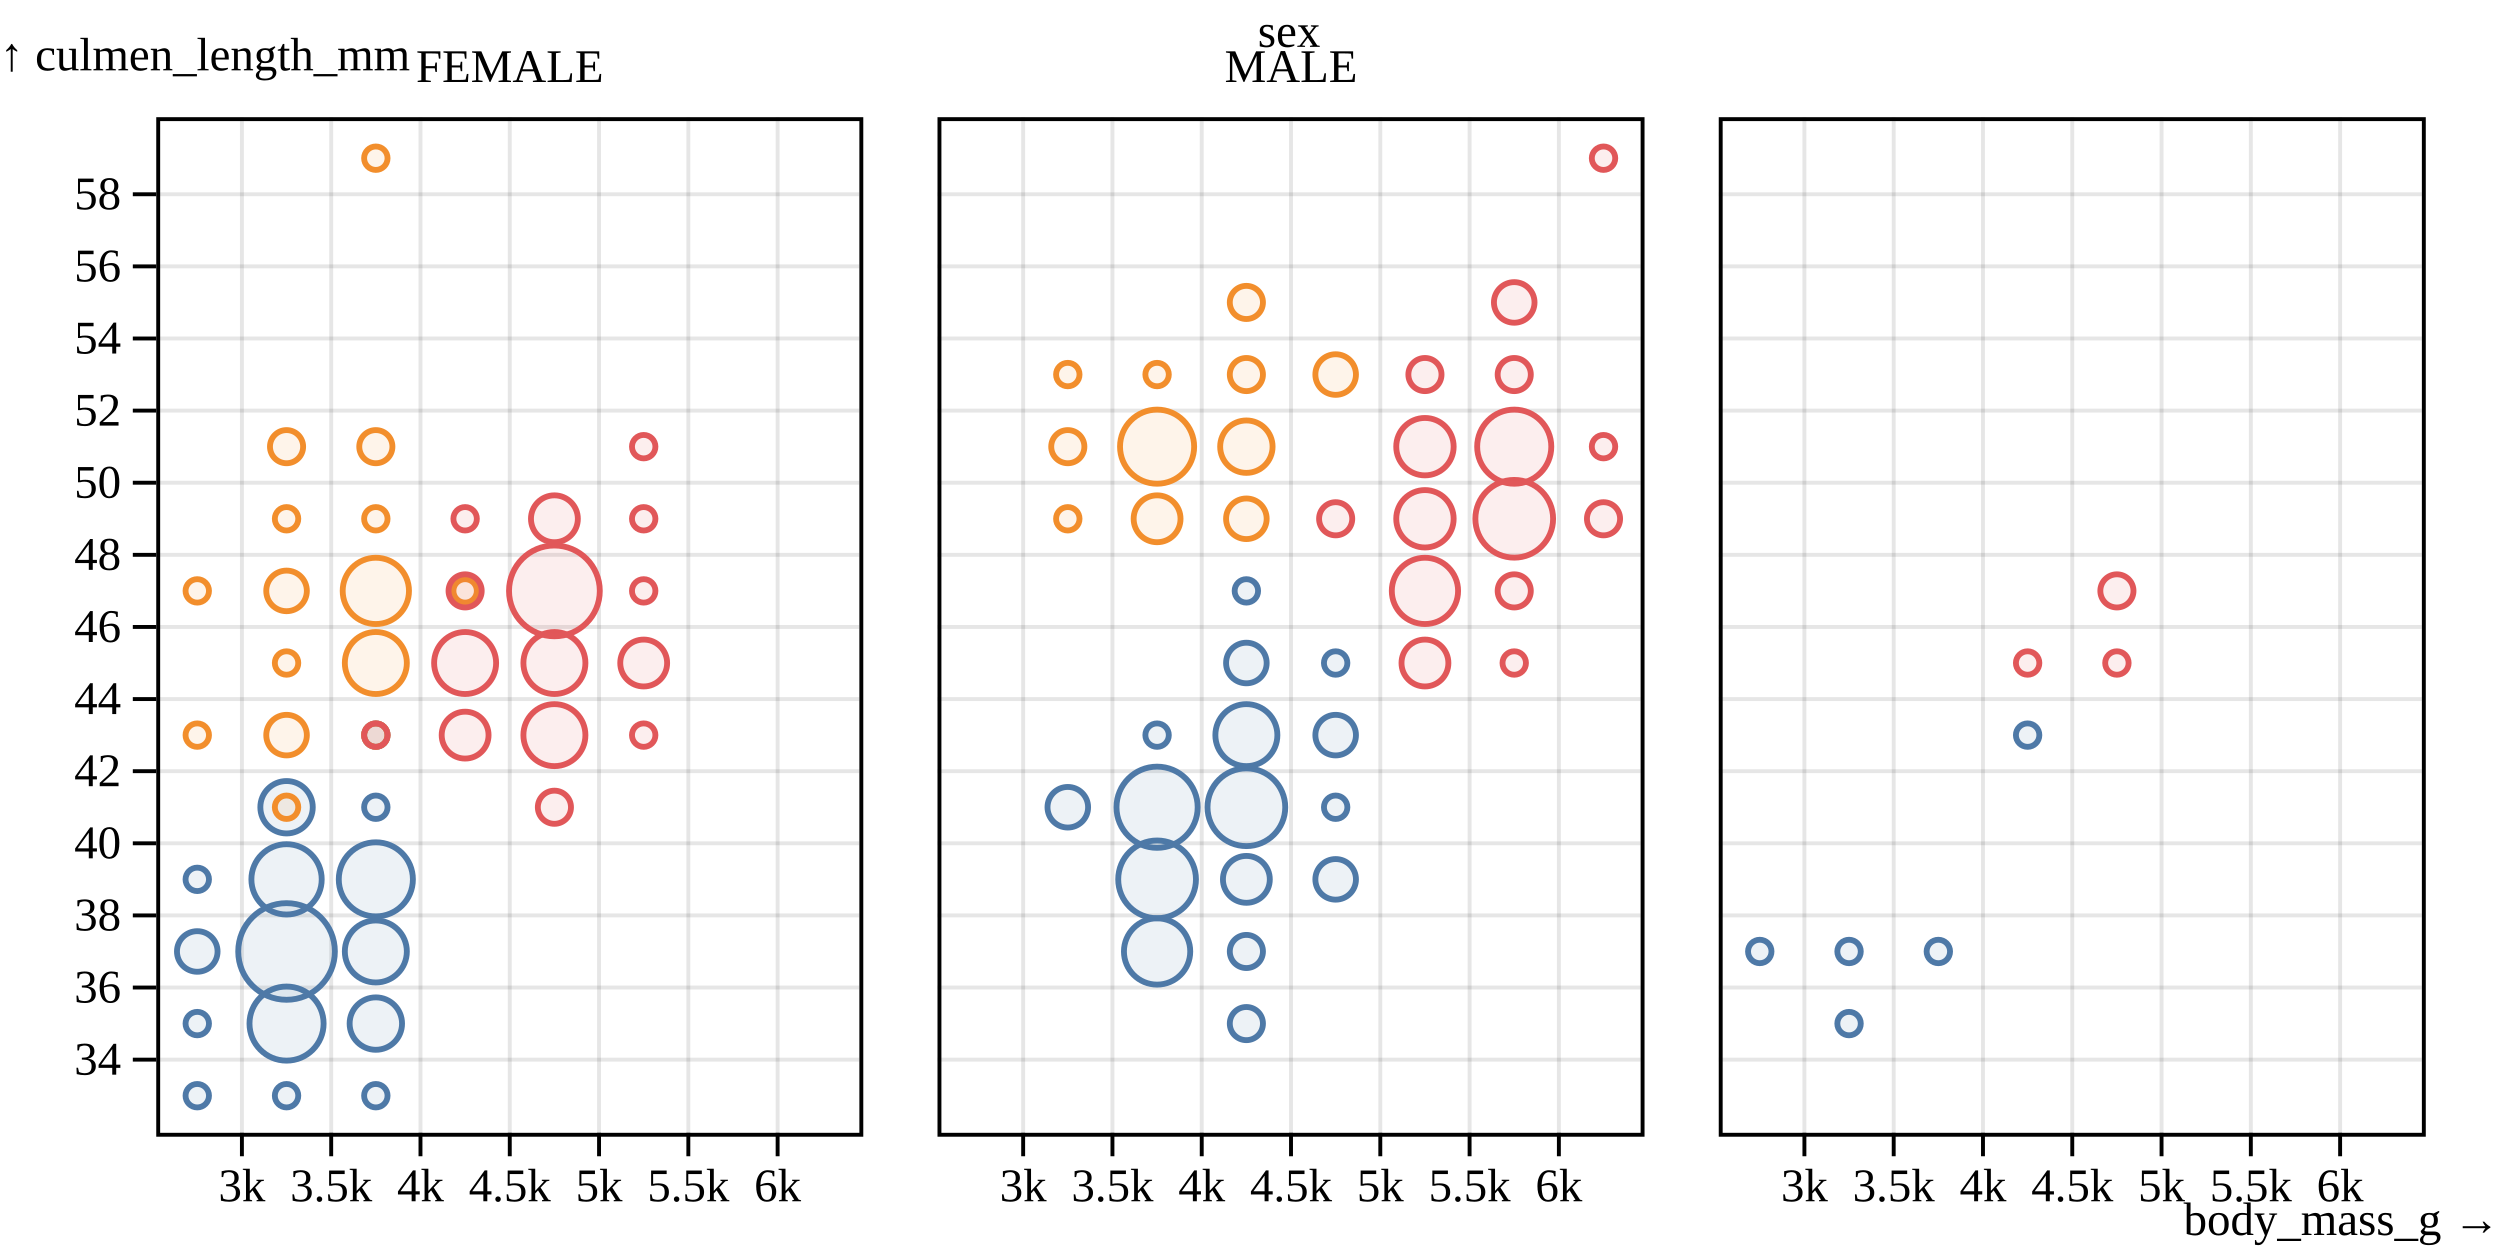
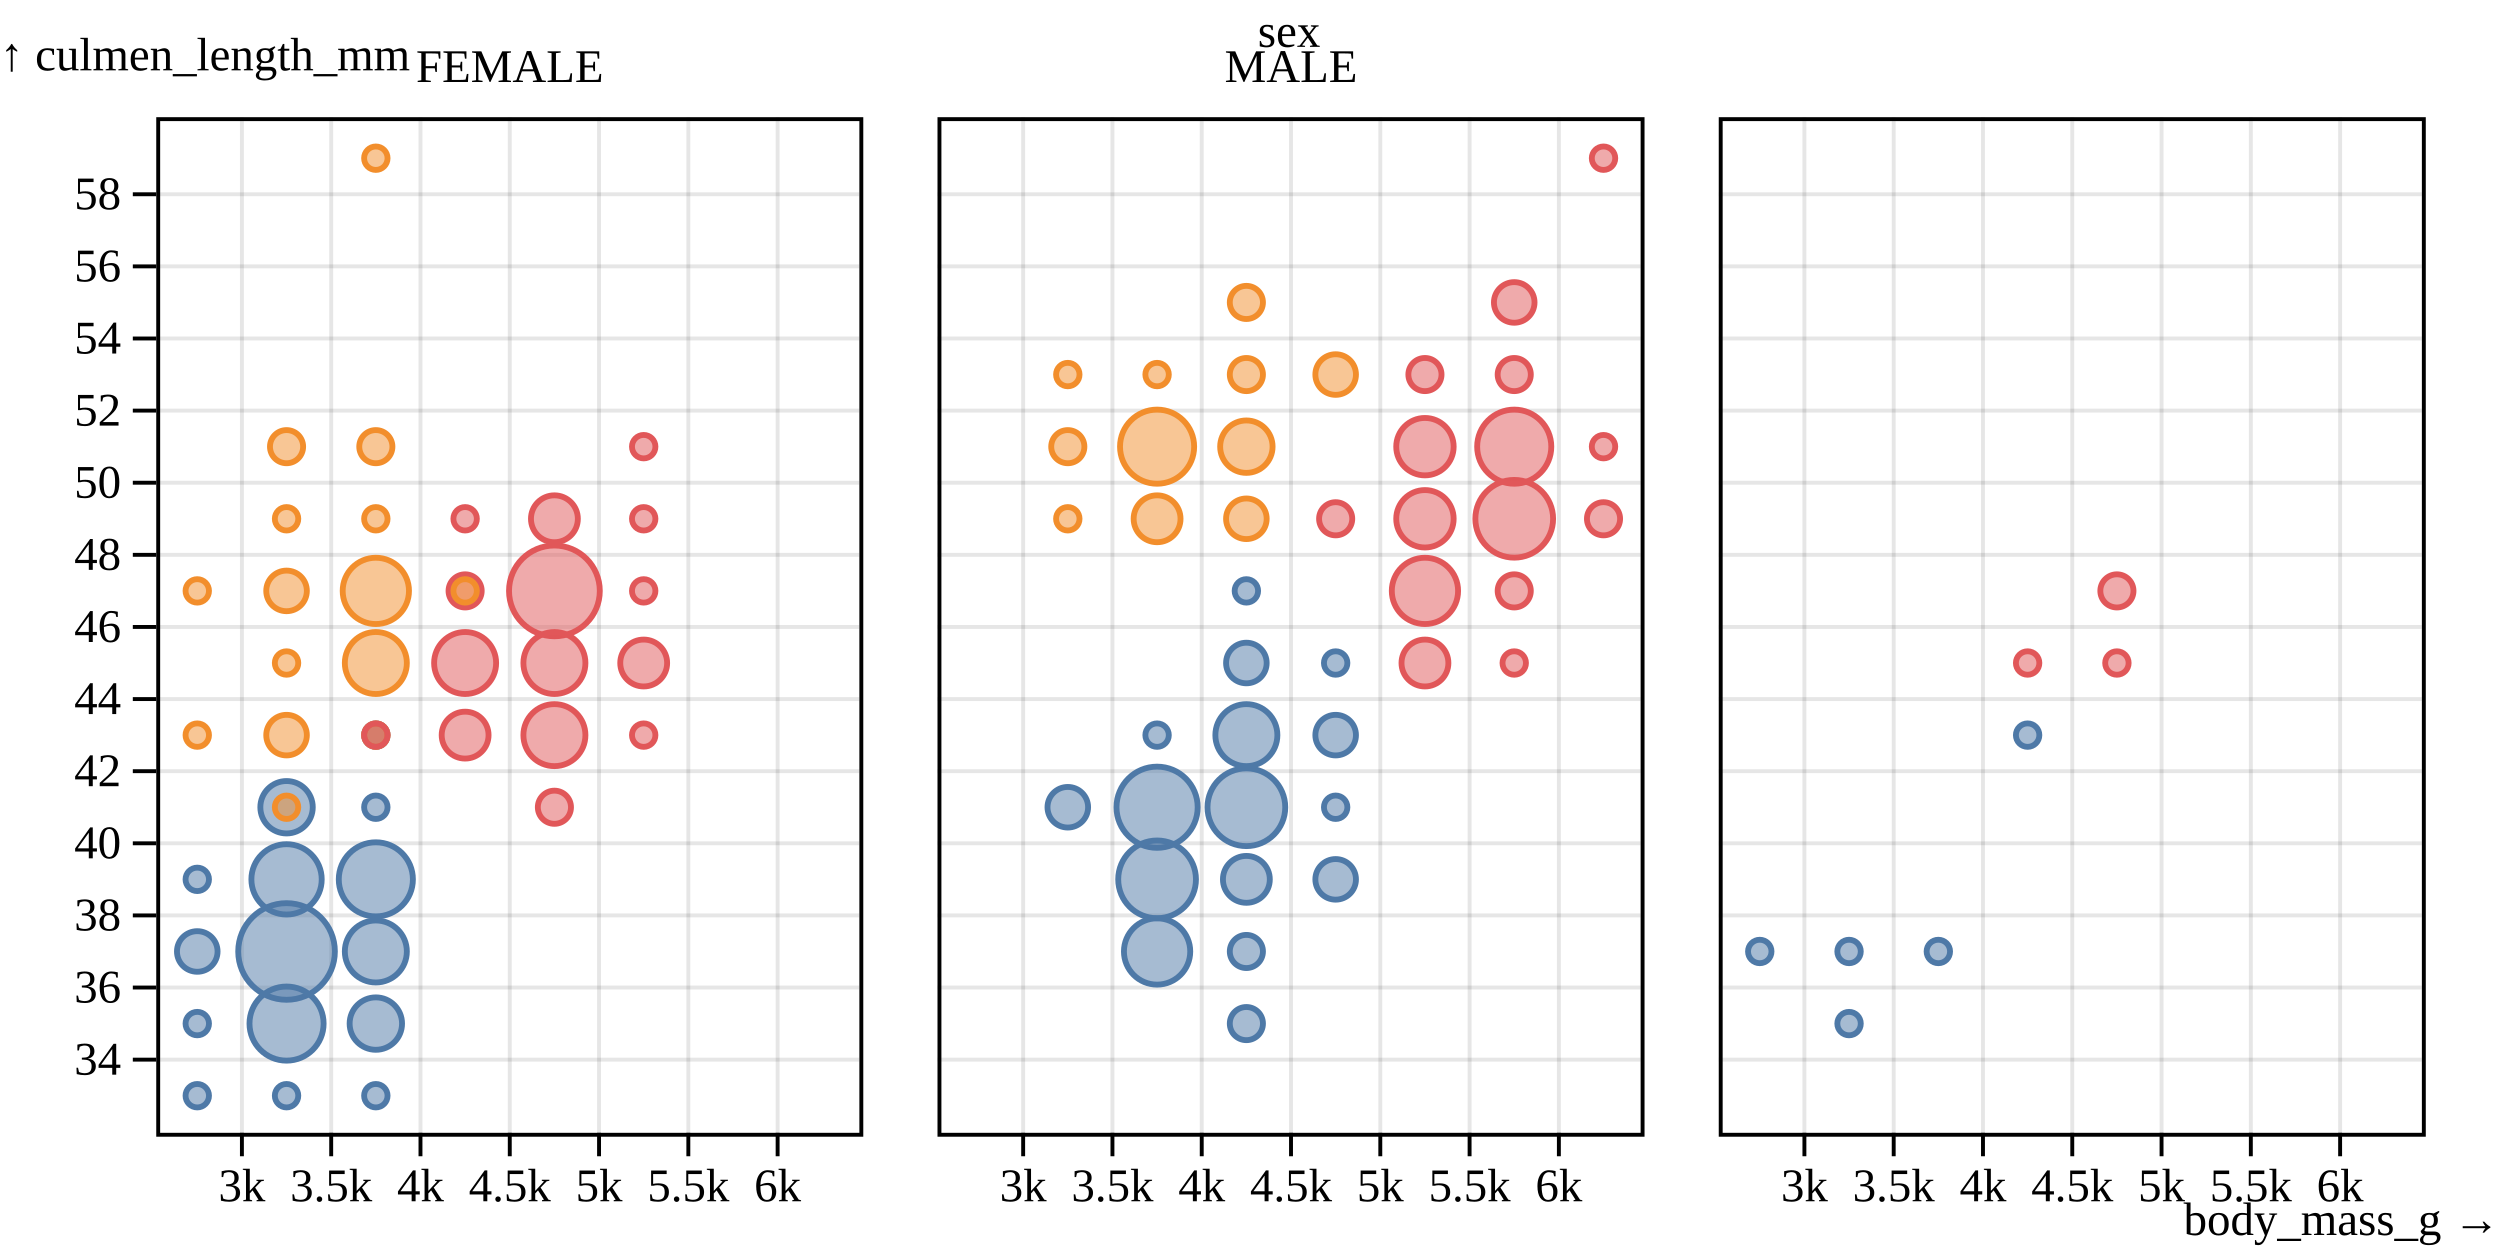
<svg xmlns="http://www.w3.org/2000/svg" class="plot" fill="currentColor" text-anchor="middle" width="640" height="320" viewBox="0 0 640 320">
  <g transform="translate(40,0)" fill="none" text-anchor="end">
    <g class="tick" opacity="1" transform="translate(0,271.2692)">
      <line stroke="currentColor" x2="-6" />
      <text fill="currentColor" x="-9" dy="0.32em">34</text>
      <path stroke="currentColor" stroke-opacity="0.1" d="M0,0h180M200,0h180M400,0h180" />
    </g>
    <g class="tick" opacity="1" transform="translate(0,252.8077)">
      <line stroke="currentColor" x2="-6" />
      <text fill="currentColor" x="-9" dy="0.32em">36</text>
      <path stroke="currentColor" stroke-opacity="0.1" d="M0,0h180M200,0h180M400,0h180" />
    </g>
    <g class="tick" opacity="1" transform="translate(0,234.3462)">
      <line stroke="currentColor" x2="-6" />
      <text fill="currentColor" x="-9" dy="0.32em">38</text>
      <path stroke="currentColor" stroke-opacity="0.1" d="M0,0h180M200,0h180M400,0h180" />
    </g>
    <g class="tick" opacity="1" transform="translate(0,215.8846)">
      <line stroke="currentColor" x2="-6" />
      <text fill="currentColor" x="-9" dy="0.32em">40</text>
      <path stroke="currentColor" stroke-opacity="0.1" d="M0,0h180M200,0h180M400,0h180" />
    </g>
    <g class="tick" opacity="1" transform="translate(0,197.4231)">
      <line stroke="currentColor" x2="-6" />
      <text fill="currentColor" x="-9" dy="0.32em">42</text>
      <path stroke="currentColor" stroke-opacity="0.1" d="M0,0h180M200,0h180M400,0h180" />
    </g>
    <g class="tick" opacity="1" transform="translate(0,178.9615)">
      <line stroke="currentColor" x2="-6" />
      <text fill="currentColor" x="-9" dy="0.32em">44</text>
      <path stroke="currentColor" stroke-opacity="0.1" d="M0,0h180M200,0h180M400,0h180" />
    </g>
    <g class="tick" opacity="1" transform="translate(0,160.5)">
      <line stroke="currentColor" x2="-6" />
      <text fill="currentColor" x="-9" dy="0.32em">46</text>
      <path stroke="currentColor" stroke-opacity="0.1" d="M0,0h180M200,0h180M400,0h180" />
    </g>
    <g class="tick" opacity="1" transform="translate(0,142.0385)">
      <line stroke="currentColor" x2="-6" />
      <text fill="currentColor" x="-9" dy="0.32em">48</text>
      <path stroke="currentColor" stroke-opacity="0.1" d="M0,0h180M200,0h180M400,0h180" />
    </g>
    <g class="tick" opacity="1" transform="translate(0,123.5769)">
      <line stroke="currentColor" x2="-6" />
      <text fill="currentColor" x="-9" dy="0.32em">50</text>
      <path stroke="currentColor" stroke-opacity="0.1" d="M0,0h180M200,0h180M400,0h180" />
    </g>
    <g class="tick" opacity="1" transform="translate(0,105.1154)">
      <line stroke="currentColor" x2="-6" />
      <text fill="currentColor" x="-9" dy="0.32em">52</text>
      <path stroke="currentColor" stroke-opacity="0.1" d="M0,0h180M200,0h180M400,0h180" />
    </g>
    <g class="tick" opacity="1" transform="translate(0,86.65385)">
      <line stroke="currentColor" x2="-6" />
      <text fill="currentColor" x="-9" dy="0.32em">54</text>
      <path stroke="currentColor" stroke-opacity="0.1" d="M0,0h180M200,0h180M400,0h180" />
    </g>
    <g class="tick" opacity="1" transform="translate(0,68.19231)">
      <line stroke="currentColor" x2="-6" />
      <text fill="currentColor" x="-9" dy="0.32em">56</text>
      <path stroke="currentColor" stroke-opacity="0.1" d="M0,0h180M200,0h180M400,0h180" />
    </g>
    <g class="tick" opacity="1" transform="translate(0,49.73077)">
      <line stroke="currentColor" x2="-6" />
      <text fill="currentColor" x="-9" dy="0.32em">58</text>
      <path stroke="currentColor" stroke-opacity="0.1" d="M0,0h180M200,0h180M400,0h180" />
    </g>
    <text fill="currentColor" transform="translate(-40,30)" dy="-1em" text-anchor="start">↑ culmen_length_mm</text>
  </g>
  <g transform="translate(0,30)" fill="none" text-anchor="middle">
    <g class="tick" opacity="1" transform="translate(130.5,0)">
      <line stroke="currentColor" y2="0" />
      <text fill="currentColor" y="-9" dy="0em">FEMALE</text>
    </g>
    <g class="tick" opacity="1" transform="translate(330.5,0)">
      <line stroke="currentColor" y2="0" />
      <text fill="currentColor" y="-9" dy="0em">MALE</text>
    </g>
    <g class="tick" opacity="1" transform="translate(530.5,0)">
      <line stroke="currentColor" y2="0" />
      <text fill="currentColor" y="-9" dy="0em" />
    </g>
    <text fill="currentColor" transform="translate(330,-30)" dy="1em" text-anchor="middle">sex</text>
  </g>
  <g>
    <g transform="translate(40,0)">
      <g transform="translate(0,290)" fill="none" text-anchor="middle">
        <g class="tick" opacity="1" transform="translate(21.92857,0)">
          <line stroke="currentColor" y2="6" />
          <line stroke="currentColor" y2="-260" stroke-opacity="0.1" />
          <text fill="currentColor" y="9" dy="0.71em">3k</text>
        </g>
        <g class="tick" opacity="1" transform="translate(44.78571,0)">
          <line stroke="currentColor" y2="6" />
          <line stroke="currentColor" y2="-260" stroke-opacity="0.1" />
          <text fill="currentColor" y="9" dy="0.71em">3.5k</text>
        </g>
        <g class="tick" opacity="1" transform="translate(67.64286,0)">
          <line stroke="currentColor" y2="6" />
          <line stroke="currentColor" y2="-260" stroke-opacity="0.1" />
          <text fill="currentColor" y="9" dy="0.71em">4k</text>
        </g>
        <g class="tick" opacity="1" transform="translate(90.5,0)">
          <line stroke="currentColor" y2="6" />
          <line stroke="currentColor" y2="-260" stroke-opacity="0.1" />
          <text fill="currentColor" y="9" dy="0.71em">4.5k</text>
        </g>
        <g class="tick" opacity="1" transform="translate(113.3571,0)">
          <line stroke="currentColor" y2="6" />
          <line stroke="currentColor" y2="-260" stroke-opacity="0.1" />
          <text fill="currentColor" y="9" dy="0.71em">5k</text>
        </g>
        <g class="tick" opacity="1" transform="translate(136.2143,0)">
          <line stroke="currentColor" y2="6" />
          <line stroke="currentColor" y2="-260" stroke-opacity="0.1" />
          <text fill="currentColor" y="9" dy="0.71em">5.5k</text>
        </g>
        <g class="tick" opacity="1" transform="translate(159.0714,0)">
          <line stroke="currentColor" y2="6" />
          <line stroke="currentColor" y2="-260" stroke-opacity="0.1" />
          <text fill="currentColor" y="9" dy="0.71em">6k</text>
        </g>
      </g>
    </g>
    <g transform="translate(240,0)">
      <g transform="translate(0,290)" fill="none" text-anchor="middle">
        <g class="tick" opacity="1" transform="translate(21.92857,0)">
          <line stroke="currentColor" y2="6" />
          <line stroke="currentColor" y2="-260" stroke-opacity="0.1" />
          <text fill="currentColor" y="9" dy="0.71em">3k</text>
        </g>
        <g class="tick" opacity="1" transform="translate(44.78571,0)">
          <line stroke="currentColor" y2="6" />
          <line stroke="currentColor" y2="-260" stroke-opacity="0.1" />
          <text fill="currentColor" y="9" dy="0.71em">3.5k</text>
        </g>
        <g class="tick" opacity="1" transform="translate(67.64286,0)">
          <line stroke="currentColor" y2="6" />
          <line stroke="currentColor" y2="-260" stroke-opacity="0.1" />
          <text fill="currentColor" y="9" dy="0.71em">4k</text>
        </g>
        <g class="tick" opacity="1" transform="translate(90.5,0)">
          <line stroke="currentColor" y2="6" />
          <line stroke="currentColor" y2="-260" stroke-opacity="0.1" />
          <text fill="currentColor" y="9" dy="0.71em">4.5k</text>
        </g>
        <g class="tick" opacity="1" transform="translate(113.3571,0)">
          <line stroke="currentColor" y2="6" />
          <line stroke="currentColor" y2="-260" stroke-opacity="0.1" />
          <text fill="currentColor" y="9" dy="0.71em">5k</text>
        </g>
        <g class="tick" opacity="1" transform="translate(136.2143,0)">
          <line stroke="currentColor" y2="6" />
          <line stroke="currentColor" y2="-260" stroke-opacity="0.1" />
          <text fill="currentColor" y="9" dy="0.71em">5.5k</text>
        </g>
        <g class="tick" opacity="1" transform="translate(159.0714,0)">
          <line stroke="currentColor" y2="6" />
          <line stroke="currentColor" y2="-260" stroke-opacity="0.1" />
          <text fill="currentColor" y="9" dy="0.71em">6k</text>
        </g>
      </g>
    </g>
    <g transform="translate(440,0)">
      <g transform="translate(0,290)" fill="none" text-anchor="middle">
        <g class="tick" opacity="1" transform="translate(21.92857,0)">
          <line stroke="currentColor" y2="6" />
          <line stroke="currentColor" y2="-260" stroke-opacity="0.1" />
          <text fill="currentColor" y="9" dy="0.71em">3k</text>
        </g>
        <g class="tick" opacity="1" transform="translate(44.78571,0)">
          <line stroke="currentColor" y2="6" />
          <line stroke="currentColor" y2="-260" stroke-opacity="0.1" />
          <text fill="currentColor" y="9" dy="0.71em">3.5k</text>
        </g>
        <g class="tick" opacity="1" transform="translate(67.64286,0)">
          <line stroke="currentColor" y2="6" />
          <line stroke="currentColor" y2="-260" stroke-opacity="0.1" />
          <text fill="currentColor" y="9" dy="0.71em">4k</text>
        </g>
        <g class="tick" opacity="1" transform="translate(90.5,0)">
          <line stroke="currentColor" y2="6" />
          <line stroke="currentColor" y2="-260" stroke-opacity="0.1" />
          <text fill="currentColor" y="9" dy="0.71em">4.5k</text>
        </g>
        <g class="tick" opacity="1" transform="translate(113.3571,0)">
          <line stroke="currentColor" y2="6" />
          <line stroke="currentColor" y2="-260" stroke-opacity="0.1" />
          <text fill="currentColor" y="9" dy="0.71em">5k</text>
        </g>
        <g class="tick" opacity="1" transform="translate(136.2143,0)">
          <line stroke="currentColor" y2="6" />
          <line stroke="currentColor" y2="-260" stroke-opacity="0.1" />
          <text fill="currentColor" y="9" dy="0.71em">5.5k</text>
        </g>
        <g class="tick" opacity="1" transform="translate(159.0714,0)">
          <line stroke="currentColor" y2="6" />
          <line stroke="currentColor" y2="-260" stroke-opacity="0.1" />
          <text fill="currentColor" y="9" dy="0.71em">6k</text>
        </g>
        <text fill="currentColor" transform="translate(200,30)" dy="-0.32em" text-anchor="end">body_mass_g →</text>
      </g>
    </g>
    <g transform="translate(40,0)">
      <rect fill="none" stroke="currentColor" transform="translate(0.5,0.5)" x="0" y="30" width="180" height="260" />
-       <g fill-opacity="0.1" stroke-width="1.5" transform="translate(0.5,0.5)">
+       <g fill-opacity="0.5" stroke-width="1.5" transform="translate(0.5,0.5)">
+         <circle cx="32.857" cy="243.077" r="12.369" fill="#4e79a7" stroke="#4e79a7" />
+         <circle cx="101.429" cy="150.769" r="11.619" fill="#e15759" stroke="#e15759" />
+         <circle cx="32.857" cy="261.538" r="9.487" fill="#4e79a7" stroke="#4e79a7" />
+         <circle cx="55.714" cy="224.615" r="9.487" fill="#4e79a7" stroke="#4e79a7" />
+         <circle cx="32.857" cy="224.615" r="9" fill="#4e79a7" stroke="#4e79a7" />
+         <circle cx="55.714" cy="150.769" r="8.485" fill="#f28e2c" stroke="#f28e2c" />
+         <circle cx="55.714" cy="243.077" r="7.937" fill="#4e79a7" stroke="#4e79a7" />
+         <circle cx="55.714" cy="169.231" r="7.937" fill="#f28e2c" stroke="#f28e2c" />
+         <circle cx="78.571" cy="169.231" r="7.937" fill="#e15759" stroke="#e15759" />
+         <circle cx="101.429" cy="187.692" r="7.937" fill="#e15759" stroke="#e15759" />
+         <circle cx="101.429" cy="169.231" r="7.937" fill="#e15759" stroke="#e15759" />
+         <circle cx="32.857" cy="206.154" r="6.708" fill="#4e79a7" stroke="#4e79a7" />
+         <circle cx="55.714" cy="261.538" r="6.708" fill="#4e79a7" stroke="#4e79a7" />
+         <circle cx="78.571" cy="187.692" r="6" fill="#e15759" stroke="#e15759" />
+         <circle cx="101.429" cy="132.308" r="6" fill="#e15759" stroke="#e15759" />
+         <circle cx="124.286" cy="169.231" r="6" fill="#e15759" stroke="#e15759" />
+         <circle cx="10" cy="243.077" r="5.196" fill="#4e79a7" stroke="#4e79a7" />
+         <circle cx="32.857" cy="187.692" r="5.196" fill="#f28e2c" stroke="#f28e2c" />
+         <circle cx="32.857" cy="150.769" r="5.196" fill="#f28e2c" stroke="#f28e2c" />
+         <circle cx="32.857" cy="113.846" r="4.243" fill="#f28e2c" stroke="#f28e2c" />
+         <circle cx="55.714" cy="113.846" r="4.243" fill="#f28e2c" stroke="#f28e2c" />
+         <circle cx="78.571" cy="150.769" r="4.243" fill="#e15759" stroke="#e15759" />
+         <circle cx="101.429" cy="206.154" r="4.243" fill="#e15759" stroke="#e15759" />
        <circle cx="10" cy="280" r="3" fill="#4e79a7" stroke="#4e79a7" />
        <circle cx="10" cy="261.538" r="3" fill="#4e79a7" stroke="#4e79a7" />
-         <circle cx="10" cy="243.077" r="5.196" fill="#4e79a7" stroke="#4e79a7" />
        <circle cx="10" cy="224.615" r="3" fill="#4e79a7" stroke="#4e79a7" />
        <circle cx="32.857" cy="280" r="3" fill="#4e79a7" stroke="#4e79a7" />
-         <circle cx="32.857" cy="261.538" r="9.487" fill="#4e79a7" stroke="#4e79a7" />
-         <circle cx="32.857" cy="243.077" r="12.369" fill="#4e79a7" stroke="#4e79a7" />
-         <circle cx="32.857" cy="224.615" r="9" fill="#4e79a7" stroke="#4e79a7" />
-         <circle cx="32.857" cy="206.154" r="6.708" fill="#4e79a7" stroke="#4e79a7" />
        <circle cx="55.714" cy="280" r="3" fill="#4e79a7" stroke="#4e79a7" />
-         <circle cx="55.714" cy="261.538" r="6.708" fill="#4e79a7" stroke="#4e79a7" />
-         <circle cx="55.714" cy="243.077" r="7.937" fill="#4e79a7" stroke="#4e79a7" />
-         <circle cx="55.714" cy="224.615" r="9.487" fill="#4e79a7" stroke="#4e79a7" />
        <circle cx="55.714" cy="206.154" r="3" fill="#4e79a7" stroke="#4e79a7" />
        <circle cx="55.714" cy="187.692" r="3" fill="#4e79a7" stroke="#4e79a7" />
        <circle cx="10" cy="187.692" r="3" fill="#f28e2c" stroke="#f28e2c" />
        <circle cx="10" cy="150.769" r="3" fill="#f28e2c" stroke="#f28e2c" />
        <circle cx="32.857" cy="206.154" r="3" fill="#f28e2c" stroke="#f28e2c" />
-         <circle cx="32.857" cy="187.692" r="5.196" fill="#f28e2c" stroke="#f28e2c" />
        <circle cx="32.857" cy="169.231" r="3" fill="#f28e2c" stroke="#f28e2c" />
-         <circle cx="32.857" cy="150.769" r="5.196" fill="#f28e2c" stroke="#f28e2c" />
        <circle cx="32.857" cy="132.308" r="3" fill="#f28e2c" stroke="#f28e2c" />
-         <circle cx="32.857" cy="113.846" r="4.243" fill="#f28e2c" stroke="#f28e2c" />
        <circle cx="55.714" cy="187.692" r="3" fill="#f28e2c" stroke="#f28e2c" />
-         <circle cx="55.714" cy="169.231" r="7.937" fill="#f28e2c" stroke="#f28e2c" />
-         <circle cx="55.714" cy="150.769" r="8.485" fill="#f28e2c" stroke="#f28e2c" />
        <circle cx="55.714" cy="132.308" r="3" fill="#f28e2c" stroke="#f28e2c" />
-         <circle cx="55.714" cy="113.846" r="4.243" fill="#f28e2c" stroke="#f28e2c" />
        <circle cx="55.714" cy="40" r="3" fill="#f28e2c" stroke="#f28e2c" />
        <circle cx="78.571" cy="150.769" r="3" fill="#f28e2c" stroke="#f28e2c" />
        <circle cx="55.714" cy="187.692" r="3" fill="#e15759" stroke="#e15759" />
-         <circle cx="78.571" cy="187.692" r="6" fill="#e15759" stroke="#e15759" />
-         <circle cx="78.571" cy="169.231" r="7.937" fill="#e15759" stroke="#e15759" />
-         <circle cx="78.571" cy="150.769" r="4.243" fill="#e15759" stroke="#e15759" />
        <circle cx="78.571" cy="132.308" r="3" fill="#e15759" stroke="#e15759" />
-         <circle cx="101.429" cy="206.154" r="4.243" fill="#e15759" stroke="#e15759" />
-         <circle cx="101.429" cy="187.692" r="7.937" fill="#e15759" stroke="#e15759" />
-         <circle cx="101.429" cy="169.231" r="7.937" fill="#e15759" stroke="#e15759" />
-         <circle cx="101.429" cy="150.769" r="11.619" fill="#e15759" stroke="#e15759" />
-         <circle cx="101.429" cy="132.308" r="6" fill="#e15759" stroke="#e15759" />
        <circle cx="124.286" cy="187.692" r="3" fill="#e15759" stroke="#e15759" />
-         <circle cx="124.286" cy="169.231" r="6" fill="#e15759" stroke="#e15759" />
        <circle cx="124.286" cy="150.769" r="3" fill="#e15759" stroke="#e15759" />
        <circle cx="124.286" cy="132.308" r="3" fill="#e15759" stroke="#e15759" />
        <circle cx="124.286" cy="113.846" r="3" fill="#e15759" stroke="#e15759" />
      </g>
    </g>
    <g transform="translate(240,0)">
      <rect fill="none" stroke="currentColor" transform="translate(0.5,0.5)" x="0" y="30" width="180" height="260" />
-       <g fill-opacity="0.1" stroke-width="1.5" transform="translate(0.5,0.5)">
+       <g fill-opacity="0.5" stroke-width="1.5" transform="translate(0.5,0.5)">
+         <circle cx="55.714" cy="206.154" r="10.392" fill="#4e79a7" stroke="#4e79a7" />
+         <circle cx="55.714" cy="224.615" r="9.95" fill="#4e79a7" stroke="#4e79a7" />
+         <circle cx="78.571" cy="206.154" r="9.95" fill="#4e79a7" stroke="#4e79a7" />
+         <circle cx="147.143" cy="132.308" r="9.95" fill="#e15759" stroke="#e15759" />
+         <circle cx="55.714" cy="113.846" r="9.487" fill="#f28e2c" stroke="#f28e2c" />
+         <circle cx="147.143" cy="113.846" r="9.487" fill="#e15759" stroke="#e15759" />
+         <circle cx="55.714" cy="243.077" r="8.485" fill="#4e79a7" stroke="#4e79a7" />
+         <circle cx="124.286" cy="150.769" r="8.485" fill="#e15759" stroke="#e15759" />
+         <circle cx="78.571" cy="187.692" r="7.937" fill="#4e79a7" stroke="#4e79a7" />
+         <circle cx="124.286" cy="132.308" r="7.348" fill="#e15759" stroke="#e15759" />
+         <circle cx="124.286" cy="113.846" r="7.348" fill="#e15759" stroke="#e15759" />
+         <circle cx="78.571" cy="113.846" r="6.708" fill="#f28e2c" stroke="#f28e2c" />
+         <circle cx="78.571" cy="224.615" r="6" fill="#4e79a7" stroke="#4e79a7" />
+         <circle cx="55.714" cy="132.308" r="6" fill="#f28e2c" stroke="#f28e2c" />
+         <circle cx="124.286" cy="169.231" r="6" fill="#e15759" stroke="#e15759" />
        <circle cx="32.857" cy="206.154" r="5.196" fill="#4e79a7" stroke="#4e79a7" />
-         <circle cx="55.714" cy="243.077" r="8.485" fill="#4e79a7" stroke="#4e79a7" />
-         <circle cx="55.714" cy="224.615" r="9.95" fill="#4e79a7" stroke="#4e79a7" />
-         <circle cx="55.714" cy="206.154" r="10.392" fill="#4e79a7" stroke="#4e79a7" />
-         <circle cx="55.714" cy="187.692" r="3" fill="#4e79a7" stroke="#4e79a7" />
+         <circle cx="78.571" cy="169.231" r="5.196" fill="#4e79a7" stroke="#4e79a7" />
+         <circle cx="101.429" cy="224.615" r="5.196" fill="#4e79a7" stroke="#4e79a7" />
+         <circle cx="101.429" cy="187.692" r="5.196" fill="#4e79a7" stroke="#4e79a7" />
+         <circle cx="78.571" cy="132.308" r="5.196" fill="#f28e2c" stroke="#f28e2c" />
+         <circle cx="101.429" cy="95.385" r="5.196" fill="#f28e2c" stroke="#f28e2c" />
+         <circle cx="147.143" cy="76.923" r="5.196" fill="#e15759" stroke="#e15759" />
        <circle cx="78.571" cy="261.538" r="4.243" fill="#4e79a7" stroke="#4e79a7" />
        <circle cx="78.571" cy="243.077" r="4.243" fill="#4e79a7" stroke="#4e79a7" />
-         <circle cx="78.571" cy="224.615" r="6" fill="#4e79a7" stroke="#4e79a7" />
-         <circle cx="78.571" cy="206.154" r="9.95" fill="#4e79a7" stroke="#4e79a7" />
-         <circle cx="78.571" cy="187.692" r="7.937" fill="#4e79a7" stroke="#4e79a7" />
-         <circle cx="78.571" cy="169.231" r="5.196" fill="#4e79a7" stroke="#4e79a7" />
+         <circle cx="32.857" cy="113.846" r="4.243" fill="#f28e2c" stroke="#f28e2c" />
+         <circle cx="78.571" cy="95.385" r="4.243" fill="#f28e2c" stroke="#f28e2c" />
+         <circle cx="78.571" cy="76.923" r="4.243" fill="#f28e2c" stroke="#f28e2c" />
+         <circle cx="101.429" cy="132.308" r="4.243" fill="#e15759" stroke="#e15759" />
+         <circle cx="124.286" cy="95.385" r="4.243" fill="#e15759" stroke="#e15759" />
+         <circle cx="147.143" cy="150.769" r="4.243" fill="#e15759" stroke="#e15759" />
+         <circle cx="147.143" cy="95.385" r="4.243" fill="#e15759" stroke="#e15759" />
+         <circle cx="170" cy="132.308" r="4.243" fill="#e15759" stroke="#e15759" />
+         <circle cx="55.714" cy="187.692" r="3" fill="#4e79a7" stroke="#4e79a7" />
        <circle cx="78.571" cy="150.769" r="3" fill="#4e79a7" stroke="#4e79a7" />
-         <circle cx="101.429" cy="224.615" r="5.196" fill="#4e79a7" stroke="#4e79a7" />
        <circle cx="101.429" cy="206.154" r="3" fill="#4e79a7" stroke="#4e79a7" />
-         <circle cx="101.429" cy="187.692" r="5.196" fill="#4e79a7" stroke="#4e79a7" />
        <circle cx="101.429" cy="169.231" r="3" fill="#4e79a7" stroke="#4e79a7" />
        <circle cx="32.857" cy="132.308" r="3" fill="#f28e2c" stroke="#f28e2c" />
-         <circle cx="32.857" cy="113.846" r="4.243" fill="#f28e2c" stroke="#f28e2c" />
        <circle cx="32.857" cy="95.385" r="3" fill="#f28e2c" stroke="#f28e2c" />
-         <circle cx="55.714" cy="132.308" r="6" fill="#f28e2c" stroke="#f28e2c" />
-         <circle cx="55.714" cy="113.846" r="9.487" fill="#f28e2c" stroke="#f28e2c" />
        <circle cx="55.714" cy="95.385" r="3" fill="#f28e2c" stroke="#f28e2c" />
-         <circle cx="78.571" cy="132.308" r="5.196" fill="#f28e2c" stroke="#f28e2c" />
-         <circle cx="78.571" cy="113.846" r="6.708" fill="#f28e2c" stroke="#f28e2c" />
-         <circle cx="78.571" cy="95.385" r="4.243" fill="#f28e2c" stroke="#f28e2c" />
-         <circle cx="78.571" cy="76.923" r="4.243" fill="#f28e2c" stroke="#f28e2c" />
-         <circle cx="101.429" cy="95.385" r="5.196" fill="#f28e2c" stroke="#f28e2c" />
-         <circle cx="101.429" cy="132.308" r="4.243" fill="#e15759" stroke="#e15759" />
-         <circle cx="124.286" cy="169.231" r="6" fill="#e15759" stroke="#e15759" />
-         <circle cx="124.286" cy="150.769" r="8.485" fill="#e15759" stroke="#e15759" />
-         <circle cx="124.286" cy="132.308" r="7.348" fill="#e15759" stroke="#e15759" />
-         <circle cx="124.286" cy="113.846" r="7.348" fill="#e15759" stroke="#e15759" />
-         <circle cx="124.286" cy="95.385" r="4.243" fill="#e15759" stroke="#e15759" />
        <circle cx="147.143" cy="169.231" r="3" fill="#e15759" stroke="#e15759" />
-         <circle cx="147.143" cy="150.769" r="4.243" fill="#e15759" stroke="#e15759" />
-         <circle cx="147.143" cy="132.308" r="9.95" fill="#e15759" stroke="#e15759" />
-         <circle cx="147.143" cy="113.846" r="9.487" fill="#e15759" stroke="#e15759" />
-         <circle cx="147.143" cy="95.385" r="4.243" fill="#e15759" stroke="#e15759" />
-         <circle cx="147.143" cy="76.923" r="5.196" fill="#e15759" stroke="#e15759" />
-         <circle cx="170" cy="132.308" r="4.243" fill="#e15759" stroke="#e15759" />
        <circle cx="170" cy="113.846" r="3" fill="#e15759" stroke="#e15759" />
        <circle cx="170" cy="40" r="3" fill="#e15759" stroke="#e15759" />
      </g>
    </g>
    <g transform="translate(440,0)">
      <rect fill="none" stroke="currentColor" transform="translate(0.5,0.5)" x="0" y="30" width="180" height="260" />
-       <g fill-opacity="0.1" stroke-width="1.5" transform="translate(0.5,0.5)">
+       <g fill-opacity="0.5" stroke-width="1.5" transform="translate(0.5,0.5)">
+         <circle cx="101.429" cy="150.769" r="4.243" fill="#e15759" stroke="#e15759" />
        <circle cx="10" cy="243.077" r="3" fill="#4e79a7" stroke="#4e79a7" />
        <circle cx="32.857" cy="261.538" r="3" fill="#4e79a7" stroke="#4e79a7" />
        <circle cx="32.857" cy="243.077" r="3" fill="#4e79a7" stroke="#4e79a7" />
        <circle cx="55.714" cy="243.077" r="3" fill="#4e79a7" stroke="#4e79a7" />
        <circle cx="78.571" cy="187.692" r="3" fill="#4e79a7" stroke="#4e79a7" />
        <circle cx="78.571" cy="169.231" r="3" fill="#e15759" stroke="#e15759" />
        <circle cx="101.429" cy="169.231" r="3" fill="#e15759" stroke="#e15759" />
-         <circle cx="101.429" cy="150.769" r="4.243" fill="#e15759" stroke="#e15759" />
      </g>
    </g>
  </g>
</svg>
